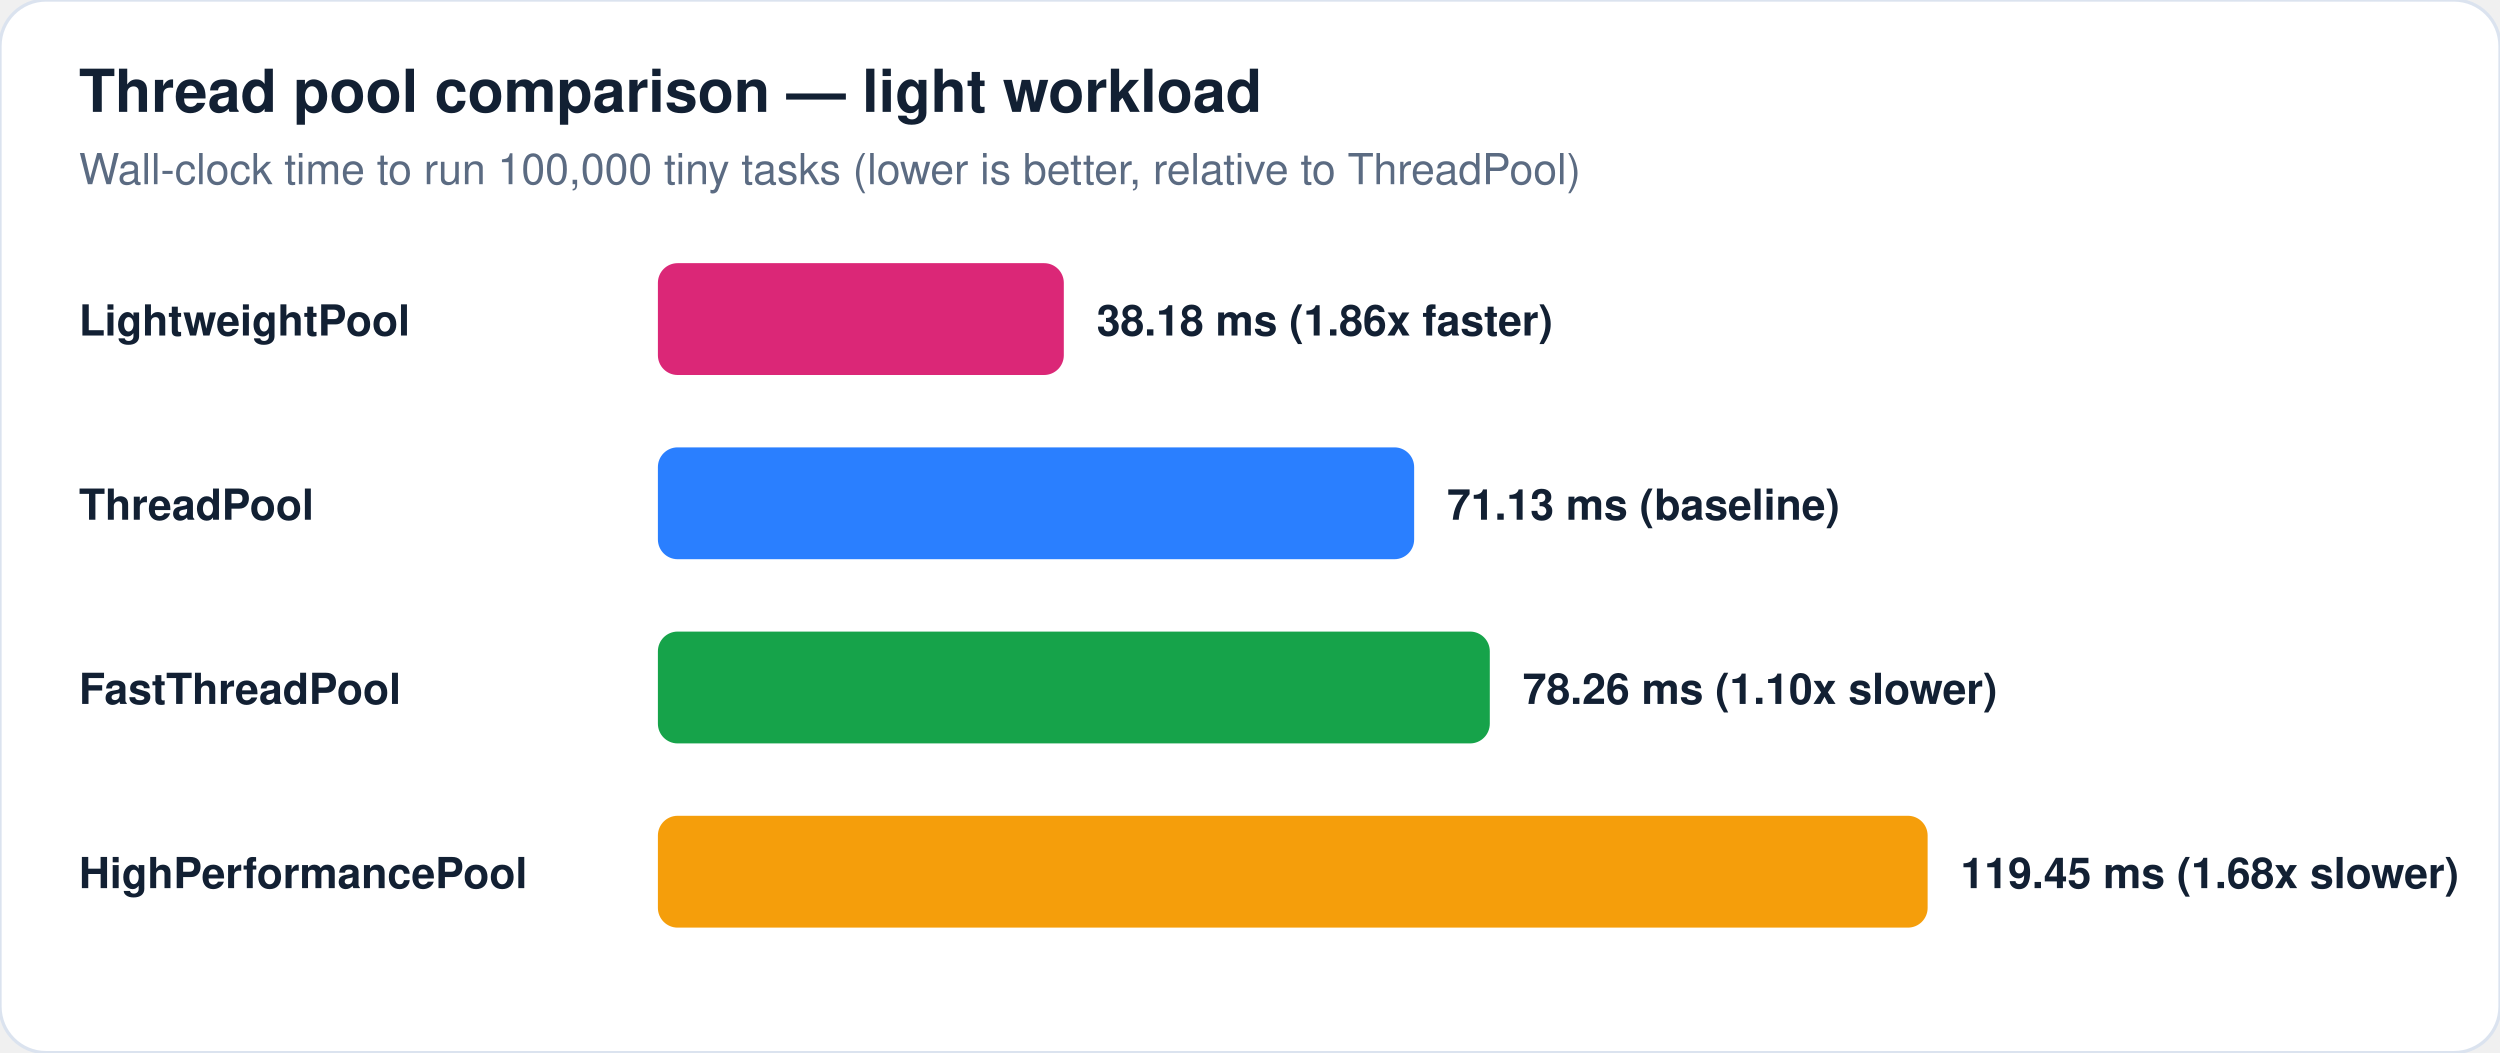
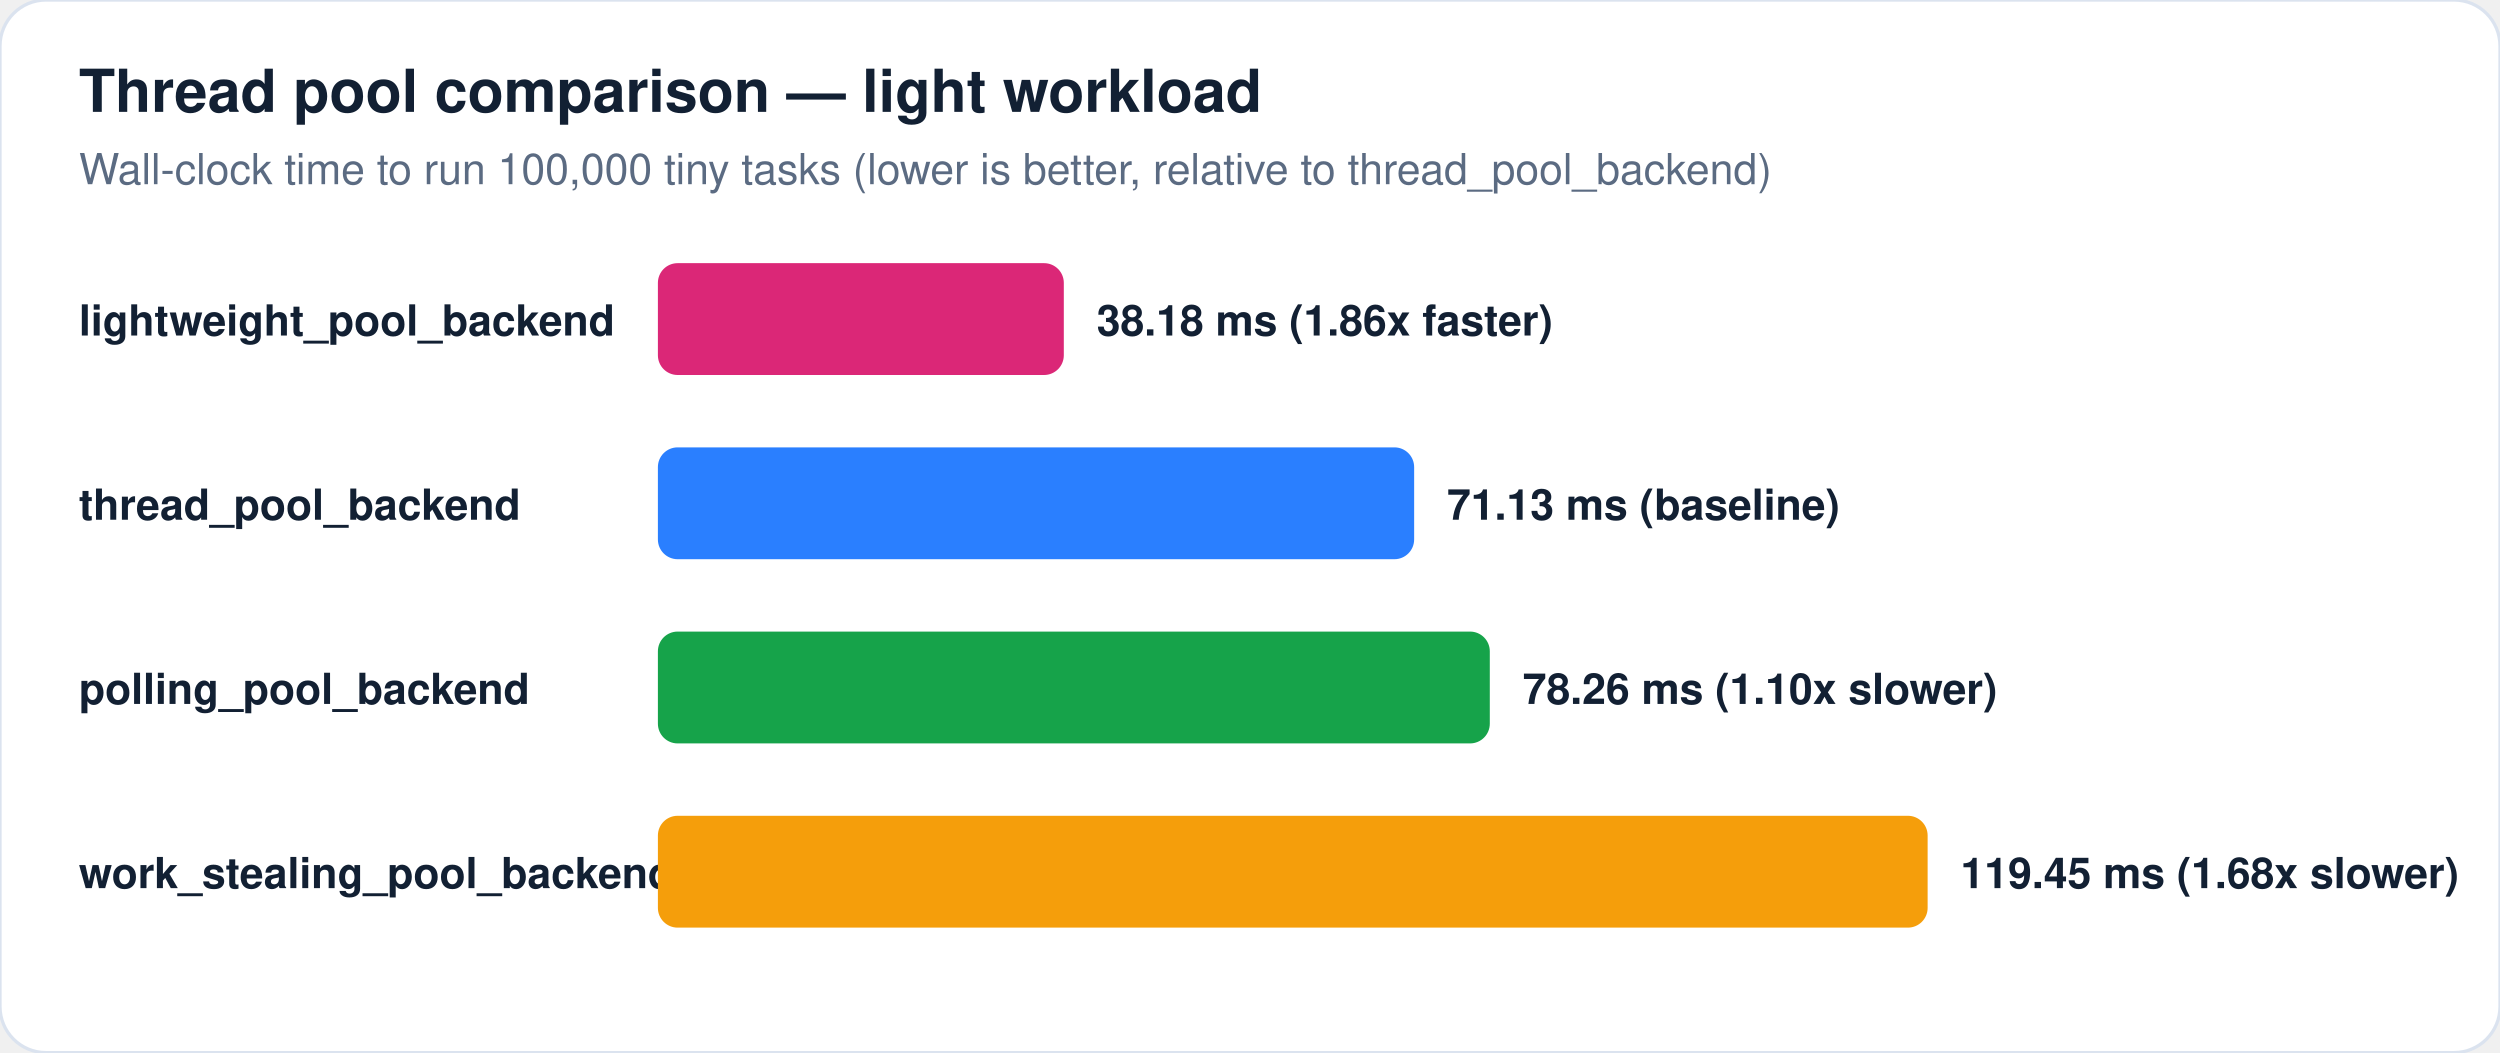
<svg xmlns="http://www.w3.org/2000/svg" viewBox="0 0 760 320" width="760" height="320" font-family="'Segoe UI', Helvetica, Arial, sans-serif">
  <rect x="0" y="0" width="760" height="320" rx="14" fill="#ffffff" stroke="#dbe3ef" />
  <text x="24" y="34" fill="#122033" font-size="18" font-weight="700">Thread pool comparison — light workload</text>
-   <text x="24" y="56" fill="#5b6b82" font-size="13">Wall-clock time to run 100,000 tiny tasks (lower is better, relative to ThreadPool)</text>
-   <text x="24" y="102" fill="#122033" font-size="13" font-weight="600">LightweightPool</text>
+   <text x="24" y="56" fill="#5b6b82" font-size="13">Wall-clock time to run 100,000 tiny tasks (lower is better, relative to thread_pool_backend)</text>
+   <text x="24" y="102" fill="#122033" font-size="13" font-weight="600">lightweight_pool_backend</text>
  <rect x="200" y="80" width="123.4" height="34" rx="6" fill="#db2777" />
  <text x="333.4" y="102" fill="#122033" font-size="13" font-weight="600">38.18 ms  (1.86x faster)</text>
-   <text x="24" y="158" fill="#122033" font-size="13" font-weight="600">ThreadPool</text>
+   <text x="24" y="158" fill="#122033" font-size="13" font-weight="600">thread_pool_backend</text>
  <rect x="200" y="136" width="229.9" height="34" rx="6" fill="#2a7fff" />
  <text x="439.9" y="158" fill="#122033" font-size="13" font-weight="600">71.13 ms  (baseline)</text>
-   <text x="24" y="214" fill="#122033" font-size="13" font-weight="600">FastThreadPool</text>
+   <text x="24" y="214" fill="#122033" font-size="13" font-weight="600">polling_pool_backend</text>
  <rect x="200" y="192" width="252.9" height="34" rx="6" fill="#16a34a" />
  <text x="462.9" y="214" fill="#122033" font-size="13" font-weight="600">78.26 ms  (1.10x slower)</text>
-   <text x="24" y="270" fill="#122033" font-size="13" font-weight="600">HighPerformancePool</text>
+   <text x="24" y="270" fill="#122033" font-size="13" font-weight="600">work_stealing_pool_backend</text>
  <rect x="200" y="248" width="386.0" height="34" rx="6" fill="#f59e0b" />
  <text x="596.0" y="270" fill="#122033" font-size="13" font-weight="600">119.45 ms  (1.68x slower)</text>
</svg>
